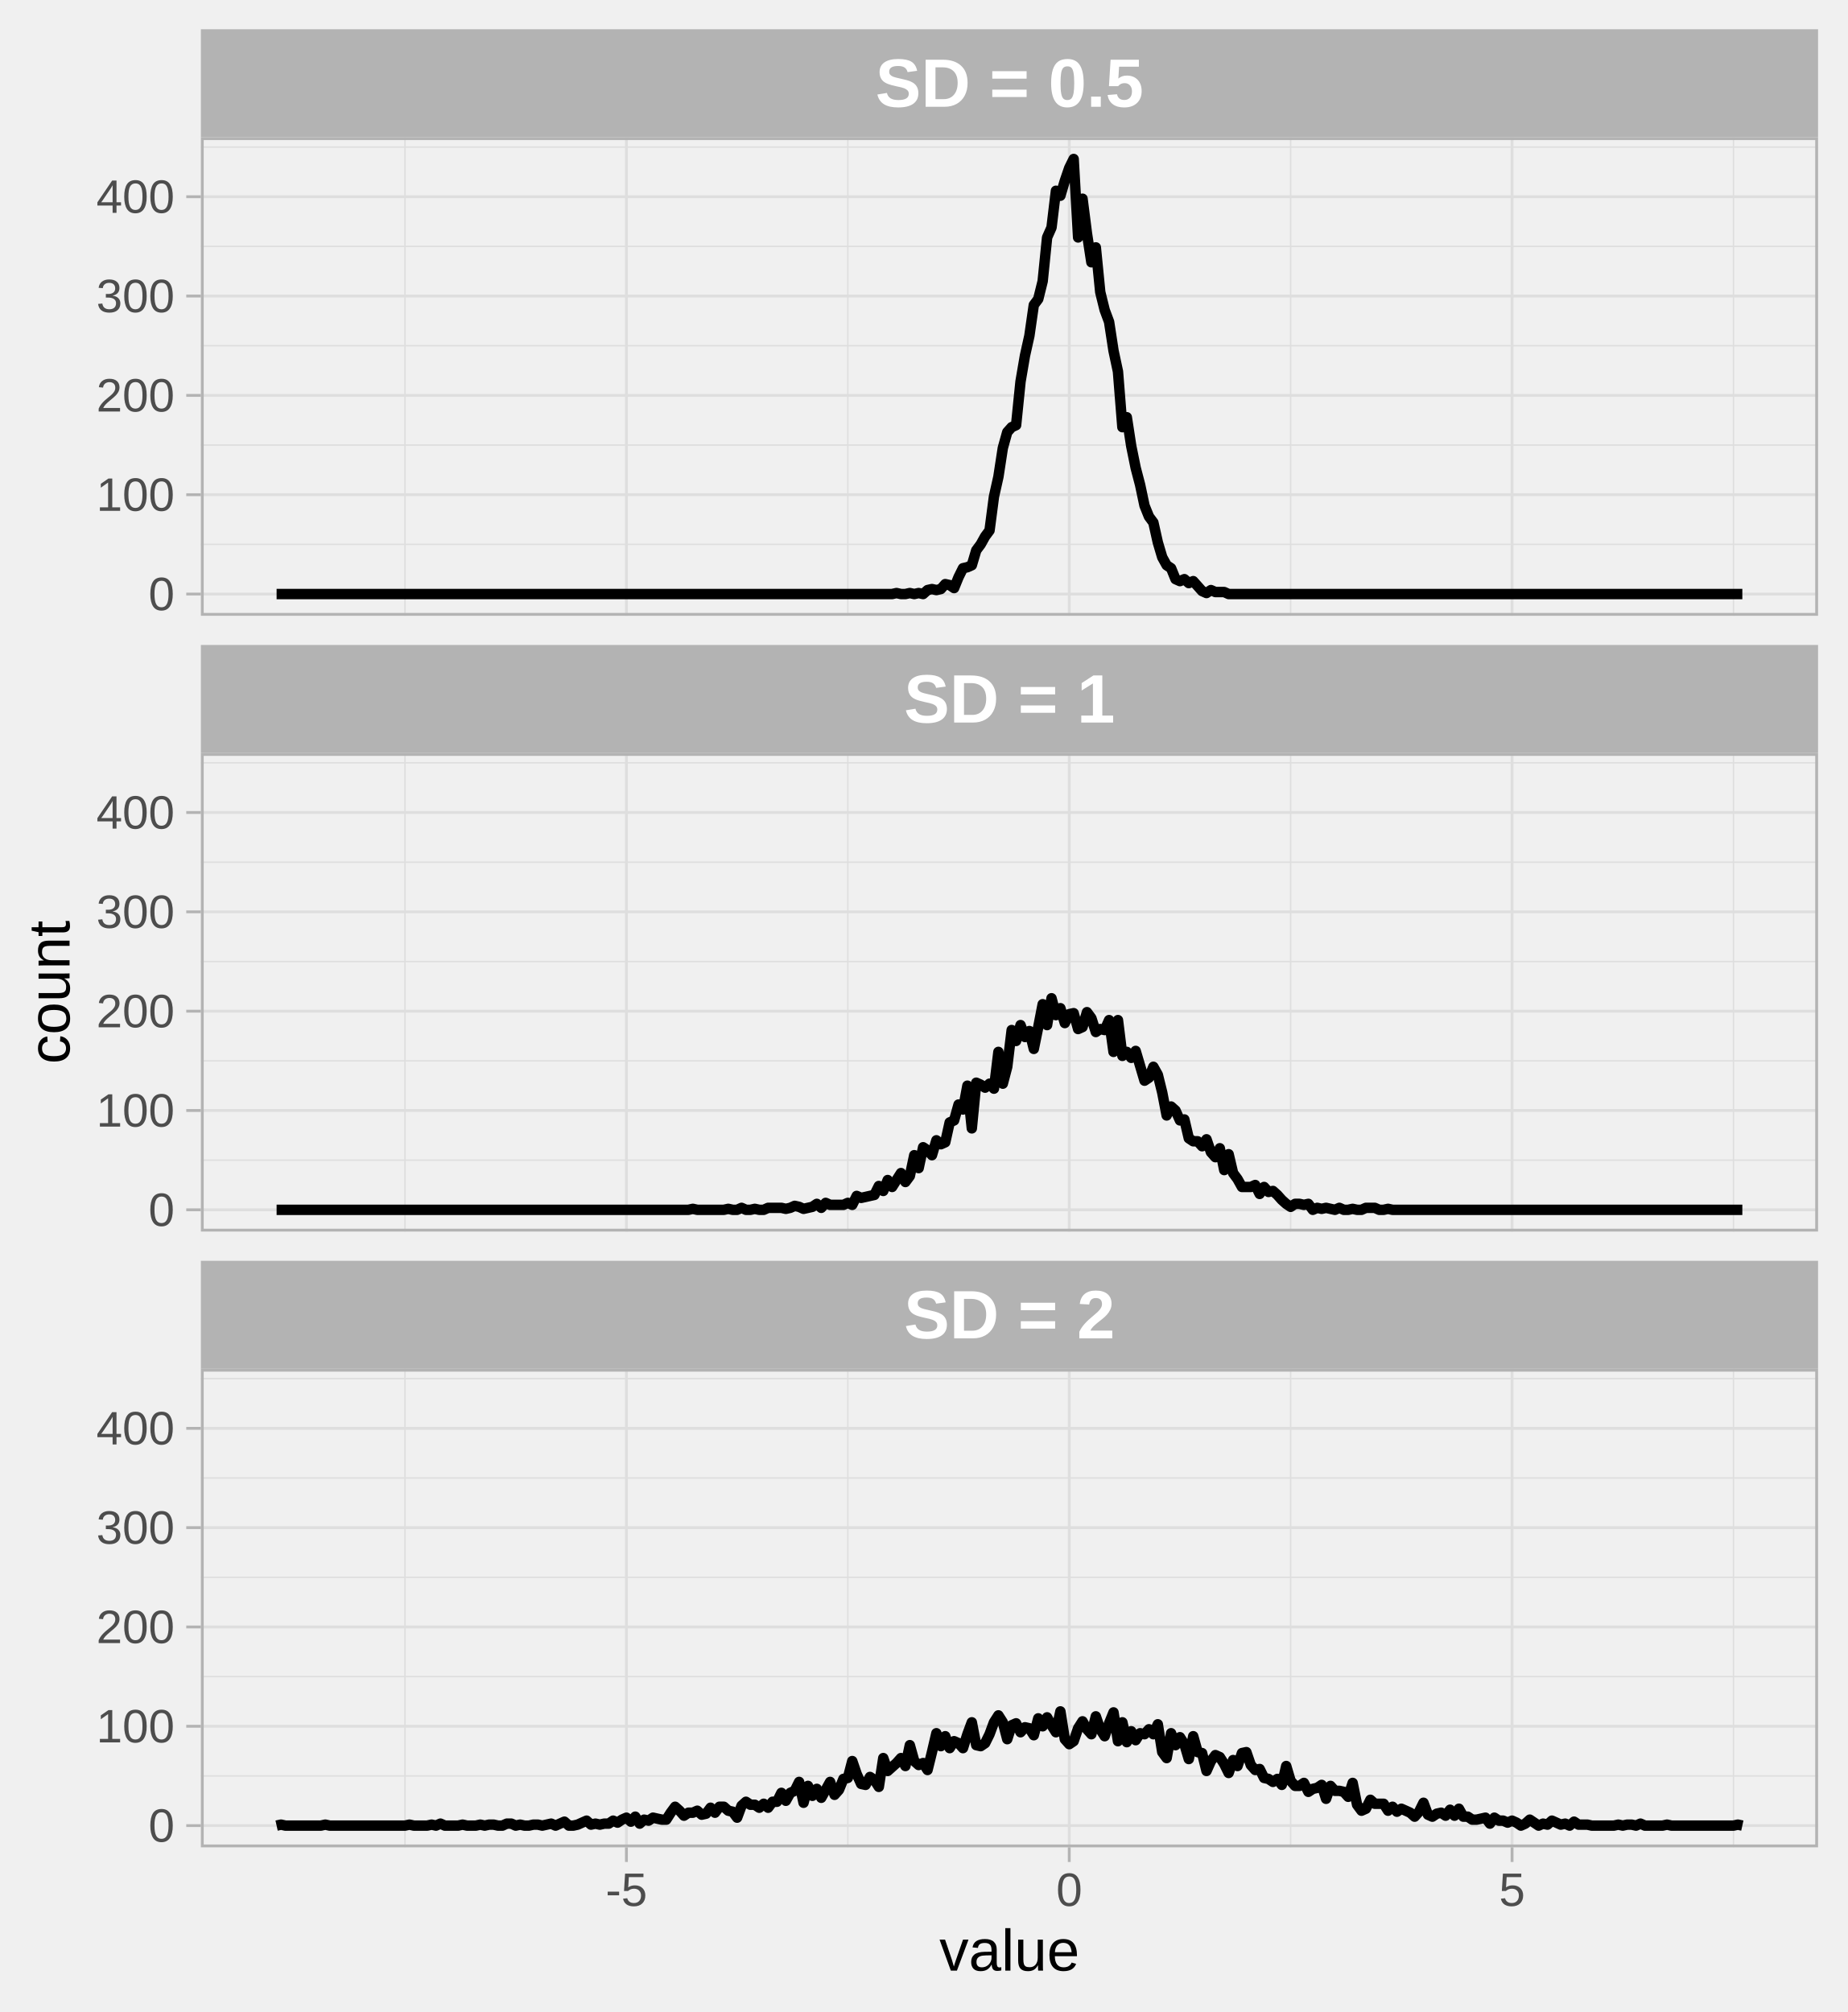
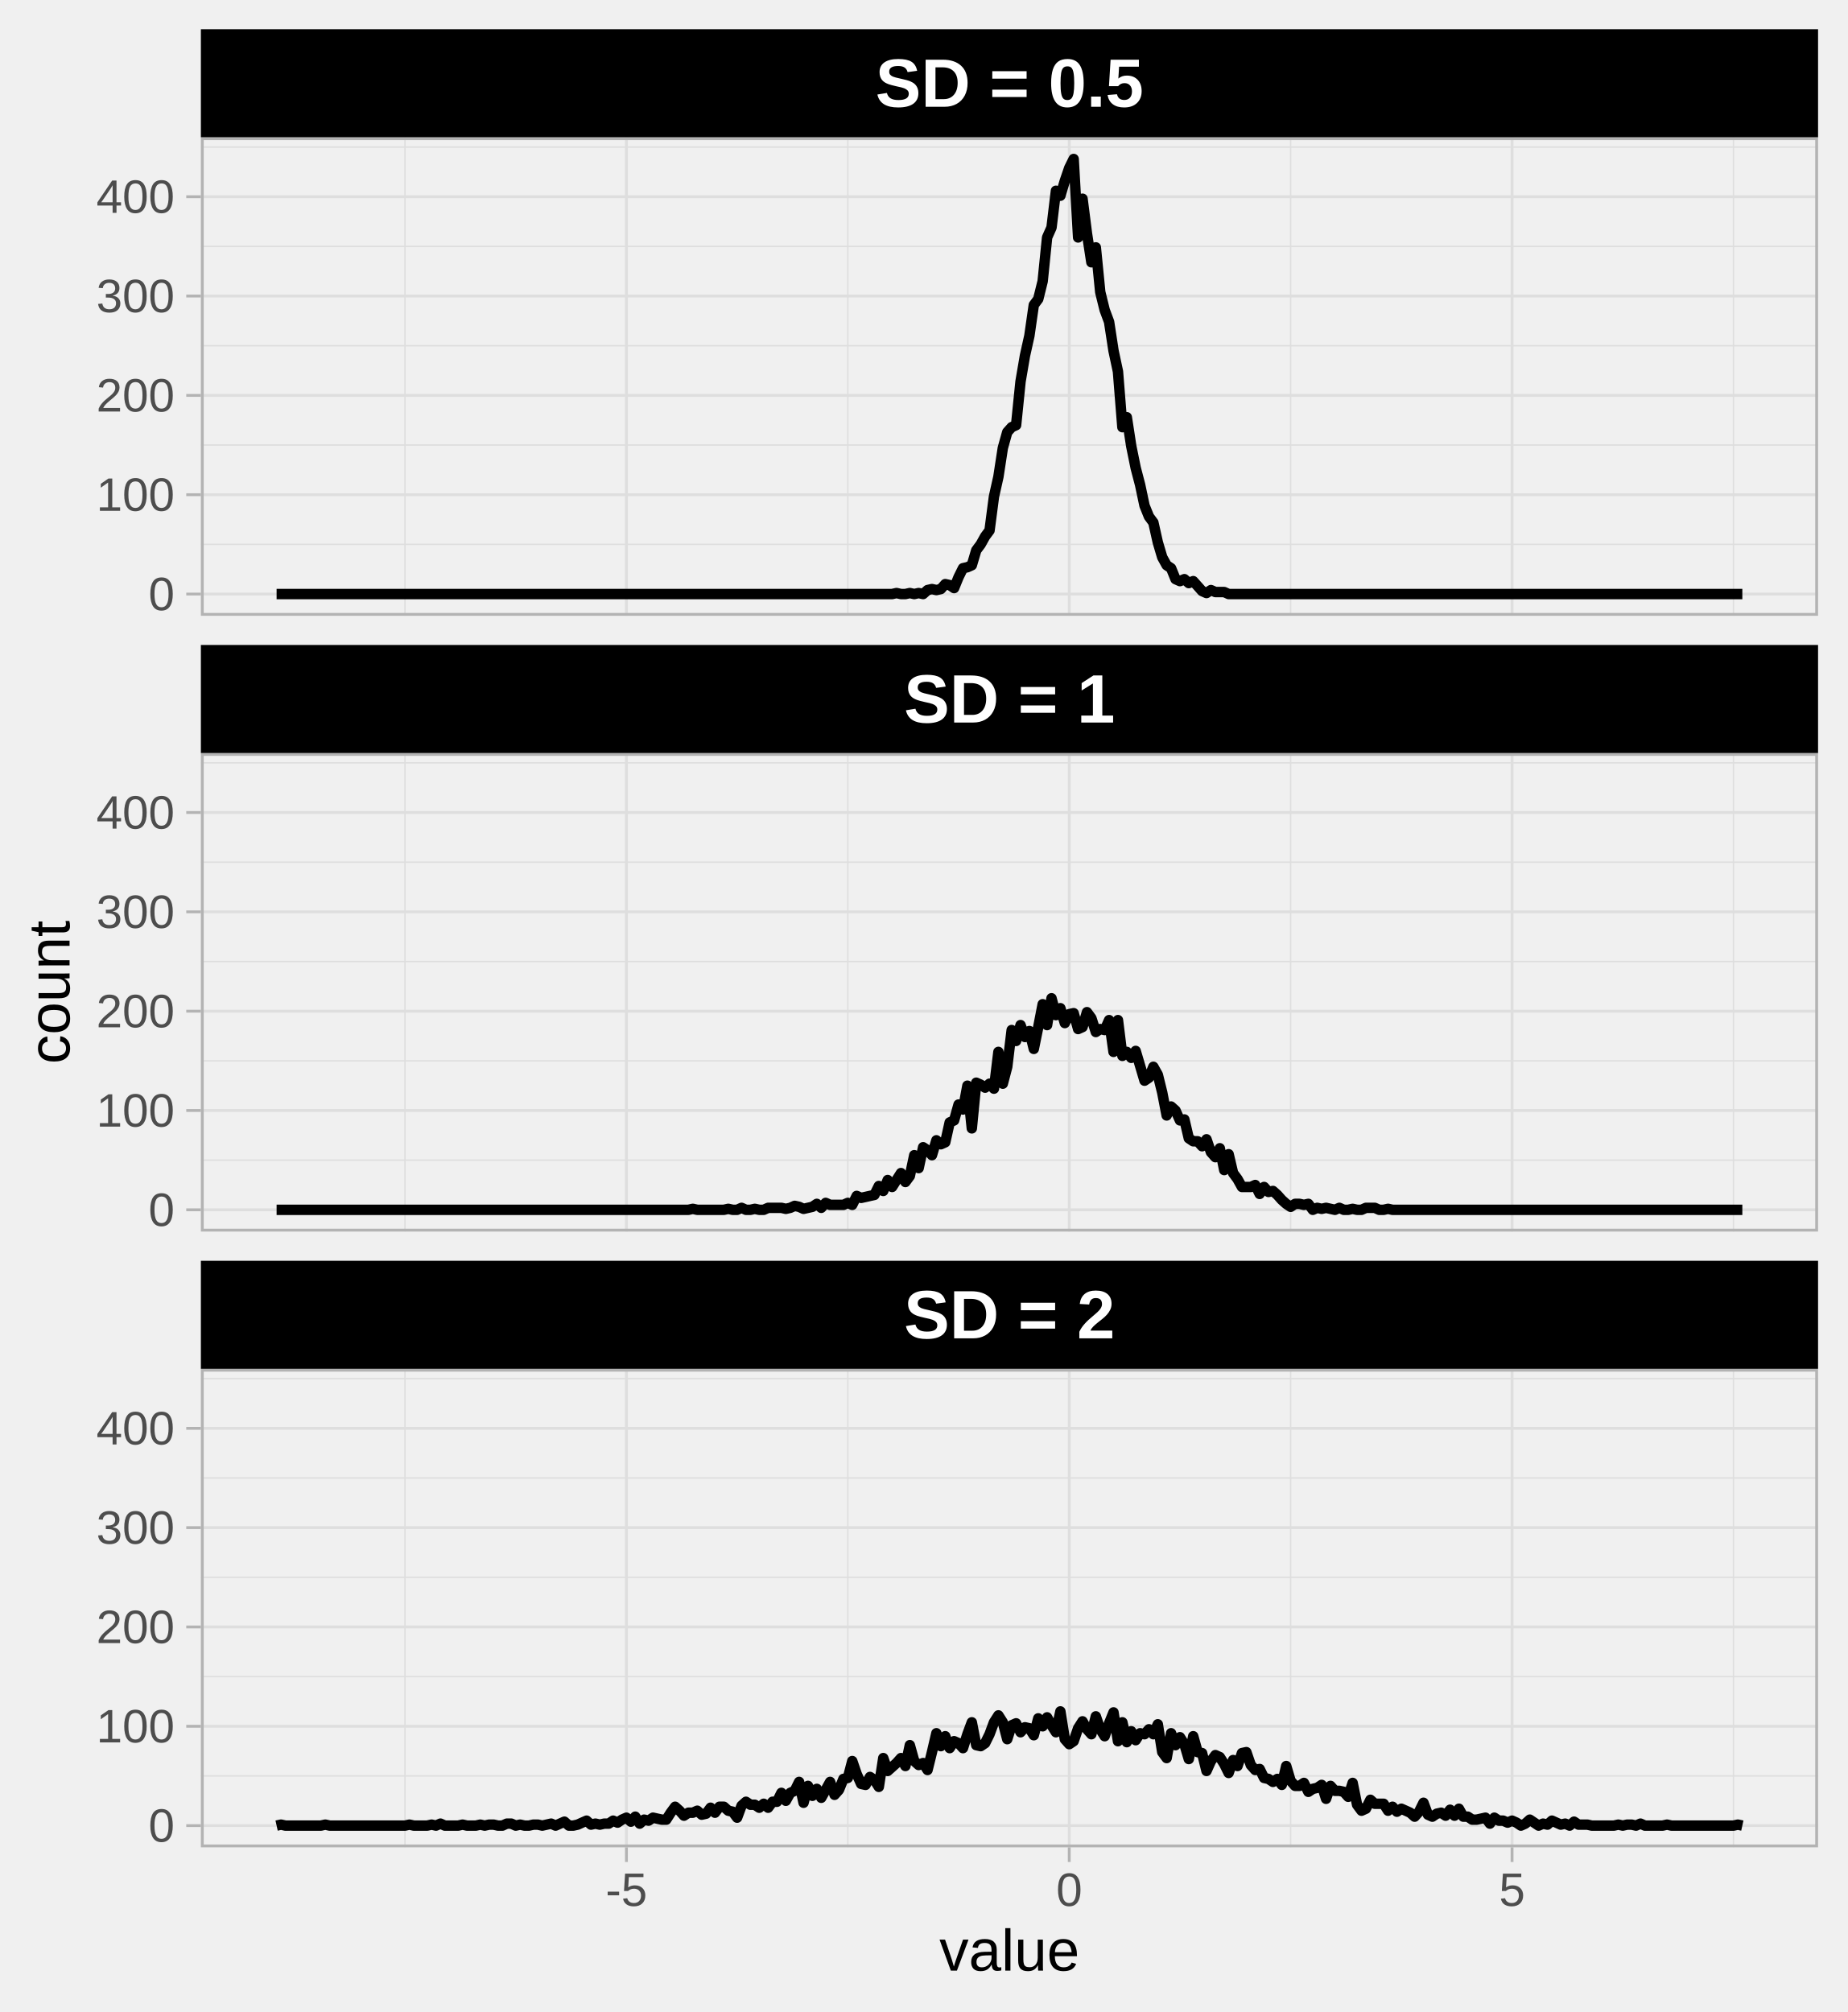
<svg xmlns="http://www.w3.org/2000/svg" width="756.00pt" height="823.50pt" viewBox="0 0 756.00 823.50">
  <g class="svglite">
    <defs>
      <style type="text/css">
    .svglite line, .svglite polyline, .svglite polygon, .svglite path, .svglite rect, .svglite circle {
      fill: none;
      stroke: #000000;
      stroke-linecap: round;
      stroke-linejoin: round;
      stroke-miterlimit: 10.00;
    }
    .svglite text {
      white-space: pre;
    }
    .svglite g.glyphgroup path {
      fill: inherit;
      stroke: none;
    }
  </style>
    </defs>
    <rect width="100%" height="100%" style="stroke: none; fill: none;" />
    <defs>
      <clipPath id="cpMC4wMHw3NTYuMDB8MC4wMHw4MjMuNTA=">
        <rect x="0.00" y="0.00" width="756.00" height="823.50" />
      </clipPath>
    </defs>
    <g clip-path="url(#cpMC4wMHw3NTYuMDB8MC4wMHw4MjMuNTA=)">
      <rect x="0.00" y="0.00" width="756.00" height="823.50" style="stroke-width: 2.33; stroke: none;" />
    </g>
    <defs>
      <clipPath id="cpODIuMjF8NzQ0LjA0fDU2LjE3fDI1Mi4wNA==">
        <rect x="82.21" y="56.17" width="661.84" height="195.87" />
      </clipPath>
    </defs>
    <g clip-path="url(#cpODIuMjF8NzQ0LjA0fDU2LjE3fDI1Mi4wNA==)">
      <rect x="82.21" y="56.17" width="661.84" height="195.87" style="stroke-width: 2.33; stroke: none;" />
      <polyline points="82.21,222.81 744.04,222.81 " style="stroke-width: 0.58; stroke: #DEDEDE; stroke-linecap: butt;" />
      <polyline points="82.21,182.15 744.04,182.15 " style="stroke-width: 0.58; stroke: #DEDEDE; stroke-linecap: butt;" />
      <polyline points="82.21,141.50 744.04,141.50 " style="stroke-width: 0.58; stroke: #DEDEDE; stroke-linecap: butt;" />
      <polyline points="82.21,100.85 744.04,100.85 " style="stroke-width: 0.58; stroke: #DEDEDE; stroke-linecap: butt;" />
      <polyline points="82.21,60.19 744.04,60.19 " style="stroke-width: 0.58; stroke: #DEDEDE; stroke-linecap: butt;" />
      <polyline points="165.75,252.04 165.75,56.17 " style="stroke-width: 0.58; stroke: #DEDEDE; stroke-linecap: butt;" />
      <polyline points="346.98,252.04 346.98,56.17 " style="stroke-width: 0.58; stroke: #DEDEDE; stroke-linecap: butt;" />
      <polyline points="528.20,252.04 528.20,56.17 " style="stroke-width: 0.58; stroke: #DEDEDE; stroke-linecap: butt;" />
      <polyline points="709.43,252.04 709.43,56.17 " style="stroke-width: 0.58; stroke: #DEDEDE; stroke-linecap: butt;" />
      <polyline points="82.21,243.14 744.04,243.14 " style="stroke-width: 1.16; stroke: #DEDEDE; stroke-linecap: butt;" />
      <polyline points="82.21,202.48 744.04,202.48 " style="stroke-width: 1.16; stroke: #DEDEDE; stroke-linecap: butt;" />
      <polyline points="82.21,161.83 744.04,161.83 " style="stroke-width: 1.16; stroke: #DEDEDE; stroke-linecap: butt;" />
      <polyline points="82.21,121.17 744.04,121.17 " style="stroke-width: 1.16; stroke: #DEDEDE; stroke-linecap: butt;" />
      <polyline points="82.21,80.52 744.04,80.52 " style="stroke-width: 1.16; stroke: #DEDEDE; stroke-linecap: butt;" />
      <polyline points="256.37,252.04 256.37,56.17 " style="stroke-width: 1.16; stroke: #DEDEDE; stroke-linecap: butt;" />
      <polyline points="437.59,252.04 437.59,56.17 " style="stroke-width: 1.16; stroke: #DEDEDE; stroke-linecap: butt;" />
      <polyline points="618.82,252.04 618.82,56.17 " style="stroke-width: 1.16; stroke: #DEDEDE; stroke-linecap: butt;" />
      <polyline points="113.20,243.14 115.01,243.14 116.82,243.14 118.63,243.14 120.45,243.14 122.26,243.14 124.07,243.14 125.88,243.14 127.69,243.14 129.51,243.14 131.32,243.14 133.13,243.14 134.94,243.14 136.76,243.14 138.57,243.14 140.38,243.14 142.19,243.14 144.01,243.14 145.82,243.14 147.63,243.14 149.44,243.14 151.25,243.14 153.07,243.14 154.88,243.14 156.69,243.14 158.50,243.14 160.32,243.14 162.13,243.14 163.94,243.14 165.75,243.14 167.56,243.14 169.38,243.14 171.19,243.14 173.00,243.14 174.81,243.14 176.63,243.14 178.44,243.14 180.25,243.14 182.06,243.14 183.88,243.14 185.69,243.14 187.50,243.14 189.31,243.14 191.12,243.14 192.94,243.14 194.75,243.14 196.56,243.14 198.37,243.14 200.19,243.14 202.00,243.14 203.81,243.14 205.62,243.14 207.43,243.14 209.25,243.14 211.06,243.14 212.87,243.14 214.68,243.14 216.50,243.14 218.31,243.14 220.12,243.14 221.93,243.14 223.74,243.14 225.56,243.14 227.37,243.14 229.18,243.14 230.99,243.14 232.81,243.14 234.62,243.14 236.43,243.14 238.24,243.14 240.06,243.14 241.87,243.14 243.68,243.14 245.49,243.14 247.30,243.14 249.12,243.14 250.93,243.14 252.74,243.14 254.55,243.14 256.37,243.14 258.18,243.14 259.99,243.14 261.80,243.14 263.61,243.14 265.43,243.14 267.24,243.14 269.05,243.14 270.86,243.14 272.68,243.14 274.49,243.14 276.30,243.14 278.11,243.14 279.92,243.14 281.74,243.14 283.55,243.14 285.36,243.14 287.17,243.14 288.99,243.14 290.80,243.14 292.61,243.14 294.42,243.14 296.24,243.14 298.05,243.14 299.86,243.14 301.67,243.14 303.48,243.14 305.30,243.14 307.11,243.14 308.92,243.14 310.73,243.14 312.55,243.14 314.36,243.14 316.17,243.14 317.98,243.14 319.79,243.14 321.61,243.14 323.42,243.14 325.23,243.14 327.04,243.14 328.86,243.14 330.67,243.14 332.48,243.14 334.29,243.14 336.10,243.14 337.92,243.14 339.73,243.14 341.54,243.14 343.35,243.14 345.17,243.14 346.98,243.14 348.79,243.14 350.60,243.14 352.42,243.14 354.23,243.14 356.04,243.14 357.85,243.14 359.66,243.14 361.48,243.14 363.29,243.14 365.10,243.14 366.91,242.73 368.73,243.14 370.54,243.14 372.35,242.73 374.16,243.14 375.97,242.73 377.79,243.14 379.60,241.51 381.41,241.10 383.22,241.51 385.04,241.10 386.85,239.07 388.66,239.48 390.47,240.70 392.29,236.22 394.10,232.57 395.91,232.16 397.72,231.35 399.53,225.25 401.35,222.81 403.16,219.56 404.97,217.12 406.78,203.29 408.60,195.16 410.41,183.37 412.22,176.87 414.03,174.84 415.84,174.02 417.66,156.14 419.47,145.57 421.28,137.44 423.09,124.83 424.91,122.39 426.72,115.08 428.53,97.19 430.34,93.12 432.15,78.08 433.97,80.11 435.78,74.02 437.59,68.73 439.40,65.07 441.22,97.19 443.03,81.33 444.84,95.56 446.65,107.35 448.47,101.25 450.28,119.55 452.09,126.87 453.90,131.74 455.71,143.53 457.53,152.07 459.34,174.84 461.15,170.77 462.96,182.56 464.78,191.50 466.59,198.42 468.40,206.95 470.21,211.43 472.02,213.86 473.84,222.00 475.65,228.09 477.46,231.35 479.27,232.57 481.09,237.04 482.90,237.85 484.71,237.04 486.52,238.66 488.33,237.85 490.15,239.88 491.96,241.92 493.77,242.73 495.58,241.51 497.40,242.32 499.21,242.32 501.02,242.32 502.83,243.14 504.65,243.14 506.46,243.14 508.27,243.14 510.08,243.14 511.89,243.14 513.71,243.14 515.52,243.14 517.33,243.14 519.14,243.14 520.96,243.14 522.77,243.14 524.58,243.14 526.39,243.14 528.20,243.14 530.02,243.14 531.83,243.14 533.64,243.14 535.45,243.14 537.27,243.14 539.08,243.14 540.89,243.14 542.70,243.14 544.51,243.14 546.33,243.14 548.14,243.14 549.95,243.14 551.76,243.14 553.58,243.14 555.39,243.14 557.20,243.14 559.01,243.14 560.83,243.14 562.64,243.14 564.45,243.14 566.26,243.14 568.07,243.14 569.89,243.14 571.70,243.14 573.51,243.14 575.32,243.14 577.14,243.14 578.95,243.14 580.76,243.14 582.57,243.14 584.38,243.14 586.20,243.14 588.01,243.14 589.82,243.14 591.63,243.14 593.45,243.14 595.26,243.14 597.07,243.14 598.88,243.14 600.70,243.14 602.51,243.14 604.32,243.14 606.13,243.14 607.94,243.14 609.76,243.14 611.57,243.14 613.38,243.14 615.19,243.14 617.01,243.14 618.82,243.14 620.63,243.14 622.44,243.14 624.25,243.14 626.07,243.14 627.88,243.14 629.69,243.14 631.50,243.14 633.32,243.14 635.13,243.14 636.94,243.14 638.75,243.14 640.56,243.14 642.38,243.14 644.19,243.14 646.00,243.14 647.81,243.14 649.63,243.14 651.44,243.14 653.25,243.14 655.06,243.14 656.88,243.14 658.69,243.14 660.50,243.14 662.31,243.14 664.12,243.14 665.94,243.14 667.75,243.14 669.56,243.14 671.37,243.14 673.19,243.14 675.00,243.14 676.81,243.14 678.62,243.14 680.43,243.14 682.25,243.14 684.06,243.14 685.87,243.14 687.68,243.14 689.50,243.14 691.31,243.14 693.12,243.14 694.93,243.14 696.74,243.14 698.56,243.14 700.37,243.14 702.18,243.14 703.99,243.14 705.81,243.14 707.62,243.14 709.43,243.14 711.24,243.14 713.06,243.14 " style="stroke-width: 4.27; stroke-linecap: butt;" />
      <rect x="82.21" y="56.17" width="661.84" height="195.87" style="stroke-width: 2.33; stroke: #B3B3B3;" />
    </g>
    <g clip-path="url(#cpMC4wMHw3NTYuMDB8MC4wMHw4MjMuNTA=)">
</g>
    <defs>
      <clipPath id="cpODIuMjF8NzQ0LjA0fDMwOC4yMXw1MDQuMDg=">
        <rect x="82.21" y="308.21" width="661.84" height="195.87" />
      </clipPath>
    </defs>
    <g clip-path="url(#cpODIuMjF8NzQ0LjA0fDMwOC4yMXw1MDQuMDg=)">
      <rect x="82.21" y="308.21" width="661.84" height="195.87" style="stroke-width: 2.33; stroke: none;" />
      <polyline points="82.21,474.85 744.04,474.85 " style="stroke-width: 0.58; stroke: #DEDEDE; stroke-linecap: butt;" />
      <polyline points="82.21,434.19 744.04,434.19 " style="stroke-width: 0.58; stroke: #DEDEDE; stroke-linecap: butt;" />
      <polyline points="82.21,393.54 744.04,393.54 " style="stroke-width: 0.58; stroke: #DEDEDE; stroke-linecap: butt;" />
      <polyline points="82.21,352.89 744.04,352.89 " style="stroke-width: 0.58; stroke: #DEDEDE; stroke-linecap: butt;" />
      <polyline points="82.21,312.23 744.04,312.23 " style="stroke-width: 0.58; stroke: #DEDEDE; stroke-linecap: butt;" />
      <polyline points="165.75,504.08 165.75,308.21 " style="stroke-width: 0.58; stroke: #DEDEDE; stroke-linecap: butt;" />
      <polyline points="346.98,504.08 346.98,308.21 " style="stroke-width: 0.58; stroke: #DEDEDE; stroke-linecap: butt;" />
      <polyline points="528.20,504.08 528.20,308.21 " style="stroke-width: 0.58; stroke: #DEDEDE; stroke-linecap: butt;" />
      <polyline points="709.43,504.08 709.43,308.21 " style="stroke-width: 0.58; stroke: #DEDEDE; stroke-linecap: butt;" />
      <polyline points="82.21,495.17 744.04,495.17 " style="stroke-width: 1.16; stroke: #DEDEDE; stroke-linecap: butt;" />
      <polyline points="82.21,454.52 744.04,454.52 " style="stroke-width: 1.16; stroke: #DEDEDE; stroke-linecap: butt;" />
      <polyline points="82.21,413.87 744.04,413.87 " style="stroke-width: 1.16; stroke: #DEDEDE; stroke-linecap: butt;" />
      <polyline points="82.21,373.21 744.04,373.21 " style="stroke-width: 1.16; stroke: #DEDEDE; stroke-linecap: butt;" />
      <polyline points="82.21,332.56 744.04,332.56 " style="stroke-width: 1.16; stroke: #DEDEDE; stroke-linecap: butt;" />
      <polyline points="256.37,504.08 256.37,308.21 " style="stroke-width: 1.16; stroke: #DEDEDE; stroke-linecap: butt;" />
      <polyline points="437.59,504.08 437.59,308.21 " style="stroke-width: 1.16; stroke: #DEDEDE; stroke-linecap: butt;" />
      <polyline points="618.82,504.08 618.82,308.21 " style="stroke-width: 1.16; stroke: #DEDEDE; stroke-linecap: butt;" />
      <polyline points="113.20,495.17 115.01,495.17 116.82,495.17 118.63,495.17 120.45,495.17 122.26,495.17 124.07,495.17 125.88,495.17 127.69,495.17 129.51,495.17 131.32,495.17 133.13,495.17 134.94,495.17 136.76,495.17 138.57,495.17 140.38,495.17 142.19,495.17 144.01,495.17 145.82,495.17 147.63,495.17 149.44,495.17 151.25,495.17 153.07,495.17 154.88,495.17 156.69,495.17 158.50,495.17 160.32,495.17 162.13,495.17 163.94,495.17 165.75,495.17 167.56,495.17 169.38,495.17 171.19,495.17 173.00,495.17 174.81,495.17 176.63,495.17 178.44,495.17 180.25,495.17 182.06,495.17 183.88,495.17 185.69,495.17 187.50,495.17 189.31,495.17 191.12,495.17 192.94,495.17 194.75,495.17 196.56,495.17 198.37,495.17 200.19,495.17 202.00,495.17 203.81,495.17 205.62,495.17 207.43,495.17 209.25,495.17 211.06,495.17 212.87,495.17 214.68,495.17 216.50,495.17 218.31,495.17 220.12,495.17 221.93,495.17 223.74,495.17 225.56,495.17 227.37,495.17 229.18,495.17 230.99,495.17 232.81,495.17 234.62,495.17 236.43,495.17 238.24,495.17 240.06,495.17 241.87,495.17 243.68,495.17 245.49,495.17 247.30,495.17 249.12,495.17 250.93,495.17 252.74,495.17 254.55,495.17 256.37,495.17 258.18,495.17 259.99,495.17 261.80,495.17 263.61,495.17 265.43,495.17 267.24,495.17 269.05,495.17 270.86,495.17 272.68,495.17 274.49,495.17 276.30,495.17 278.11,495.17 279.92,495.17 281.74,495.17 283.55,494.77 285.36,495.17 287.17,495.17 288.99,495.17 290.80,495.17 292.61,495.17 294.42,495.17 296.24,495.17 298.05,494.77 299.86,495.17 301.67,495.17 303.48,494.36 305.30,495.17 307.11,495.17 308.92,494.77 310.73,495.17 312.55,495.17 314.36,494.36 316.17,494.36 317.98,494.36 319.79,494.36 321.61,494.77 323.42,494.36 325.23,493.55 327.04,493.95 328.86,494.77 330.67,494.36 332.48,493.95 334.29,492.73 336.10,494.36 337.92,492.33 339.73,493.14 341.54,493.14 343.35,493.14 345.17,493.14 346.98,492.33 348.79,493.14 350.60,489.48 352.42,490.29 354.23,489.89 356.04,489.48 357.85,489.08 359.66,485.42 361.48,487.45 363.29,482.98 365.10,485.82 366.91,482.98 368.73,480.13 370.54,483.79 372.35,481.35 374.16,472.81 375.97,478.10 377.79,469.56 379.60,470.78 381.41,472.81 383.22,466.72 385.04,468.34 386.85,467.53 388.66,459.40 390.47,458.58 392.29,452.08 394.10,454.11 395.91,444.36 397.72,461.84 399.53,443.14 401.35,443.95 403.16,445.17 404.97,443.54 406.78,445.58 408.60,430.53 410.41,443.54 412.22,436.63 414.03,421.59 415.84,426.06 417.66,419.56 419.47,424.44 421.28,422.00 423.09,429.31 424.91,420.37 426.72,411.02 428.53,419.56 430.34,408.58 432.15,415.49 433.97,412.65 435.78,418.74 437.59,415.09 439.40,414.68 441.22,421.18 443.03,420.37 444.84,414.27 446.65,416.71 448.47,422.40 450.28,421.18 452.09,421.59 453.90,417.52 455.71,430.53 457.53,417.52 459.34,432.16 461.15,430.53 462.96,432.97 464.78,430.13 466.59,436.23 468.40,442.32 470.21,441.10 472.02,436.63 473.84,439.88 475.65,447.20 477.46,456.55 479.27,452.89 481.09,454.52 482.90,458.58 484.71,458.18 486.52,465.90 488.33,467.12 490.15,467.12 491.96,469.15 493.77,466.31 495.58,471.59 497.40,473.63 499.21,469.97 501.02,478.91 502.83,472.41 504.65,480.13 506.46,482.57 508.27,485.82 510.08,485.82 511.89,485.82 513.71,485.01 515.52,488.67 517.33,485.82 519.14,487.86 520.96,487.45 522.77,489.08 524.58,491.11 526.39,492.73 528.20,493.95 530.02,492.73 531.83,492.73 533.64,493.14 535.45,492.73 537.27,495.17 539.08,494.36 540.89,494.77 542.70,494.36 544.51,494.77 546.33,495.17 548.14,494.36 549.95,495.17 551.76,495.17 553.58,494.77 555.39,495.17 557.20,495.17 559.01,494.36 560.83,494.36 562.64,494.36 564.45,495.17 566.26,495.17 568.07,494.77 569.89,495.17 571.70,495.17 573.51,495.17 575.32,495.17 577.14,495.17 578.95,495.17 580.76,495.17 582.57,495.17 584.38,495.17 586.20,495.17 588.01,495.17 589.82,495.17 591.63,495.17 593.45,495.17 595.26,495.17 597.07,495.17 598.88,495.17 600.70,495.17 602.51,495.17 604.32,495.17 606.13,495.17 607.94,495.17 609.76,495.17 611.57,495.17 613.38,495.17 615.19,495.17 617.01,495.17 618.82,495.17 620.63,495.17 622.44,495.17 624.25,495.17 626.07,495.17 627.88,495.17 629.69,495.17 631.50,495.17 633.32,495.17 635.13,495.17 636.94,495.17 638.75,495.17 640.56,495.17 642.38,495.17 644.19,495.17 646.00,495.17 647.81,495.17 649.63,495.17 651.44,495.17 653.25,495.17 655.06,495.17 656.88,495.17 658.69,495.17 660.50,495.17 662.31,495.17 664.12,495.17 665.94,495.17 667.75,495.17 669.56,495.17 671.37,495.17 673.19,495.17 675.00,495.17 676.81,495.17 678.62,495.17 680.43,495.17 682.25,495.17 684.06,495.17 685.87,495.17 687.68,495.17 689.50,495.17 691.31,495.17 693.12,495.17 694.93,495.17 696.74,495.17 698.56,495.17 700.37,495.17 702.18,495.17 703.99,495.17 705.81,495.17 707.62,495.17 709.43,495.17 711.24,495.17 713.06,495.17 " style="stroke-width: 4.27; stroke-linecap: butt;" />
      <rect x="82.21" y="308.21" width="661.84" height="195.87" style="stroke-width: 2.33; stroke: #B3B3B3;" />
    </g>
    <g clip-path="url(#cpMC4wMHw3NTYuMDB8MC4wMHw4MjMuNTA=)">
</g>
    <defs>
      <clipPath id="cpODIuMjF8NzQ0LjA0fDU2MC4yNHw3NTYuMTE=">
        <rect x="82.21" y="560.24" width="661.84" height="195.87" />
      </clipPath>
    </defs>
    <g clip-path="url(#cpODIuMjF8NzQ0LjA0fDU2MC4yNHw3NTYuMTE=)">
      <rect x="82.21" y="560.24" width="661.84" height="195.87" style="stroke-width: 2.33; stroke: none;" />
      <polyline points="82.21,726.88 744.04,726.88 " style="stroke-width: 0.58; stroke: #DEDEDE; stroke-linecap: butt;" />
      <polyline points="82.21,686.23 744.04,686.23 " style="stroke-width: 0.58; stroke: #DEDEDE; stroke-linecap: butt;" />
      <polyline points="82.21,645.58 744.04,645.58 " style="stroke-width: 0.58; stroke: #DEDEDE; stroke-linecap: butt;" />
      <polyline points="82.21,604.92 744.04,604.92 " style="stroke-width: 0.58; stroke: #DEDEDE; stroke-linecap: butt;" />
      <polyline points="82.21,564.27 744.04,564.27 " style="stroke-width: 0.58; stroke: #DEDEDE; stroke-linecap: butt;" />
      <polyline points="165.75,756.11 165.75,560.24 " style="stroke-width: 0.58; stroke: #DEDEDE; stroke-linecap: butt;" />
      <polyline points="346.98,756.11 346.98,560.24 " style="stroke-width: 0.58; stroke: #DEDEDE; stroke-linecap: butt;" />
      <polyline points="528.20,756.11 528.20,560.24 " style="stroke-width: 0.58; stroke: #DEDEDE; stroke-linecap: butt;" />
      <polyline points="709.43,756.11 709.43,560.24 " style="stroke-width: 0.58; stroke: #DEDEDE; stroke-linecap: butt;" />
      <polyline points="82.21,747.21 744.04,747.21 " style="stroke-width: 1.16; stroke: #DEDEDE; stroke-linecap: butt;" />
      <polyline points="82.21,706.56 744.04,706.56 " style="stroke-width: 1.16; stroke: #DEDEDE; stroke-linecap: butt;" />
      <polyline points="82.21,665.90 744.04,665.90 " style="stroke-width: 1.16; stroke: #DEDEDE; stroke-linecap: butt;" />
      <polyline points="82.21,625.25 744.04,625.25 " style="stroke-width: 1.16; stroke: #DEDEDE; stroke-linecap: butt;" />
      <polyline points="82.21,584.60 744.04,584.60 " style="stroke-width: 1.16; stroke: #DEDEDE; stroke-linecap: butt;" />
      <polyline points="256.37,756.11 256.37,560.24 " style="stroke-width: 1.16; stroke: #DEDEDE; stroke-linecap: butt;" />
      <polyline points="437.59,756.11 437.59,560.24 " style="stroke-width: 1.16; stroke: #DEDEDE; stroke-linecap: butt;" />
      <polyline points="618.82,756.11 618.82,560.24 " style="stroke-width: 1.16; stroke: #DEDEDE; stroke-linecap: butt;" />
      <polyline points="113.20,747.21 115.01,746.81 116.82,747.21 118.63,747.21 120.45,747.21 122.26,747.21 124.07,747.21 125.88,747.21 127.69,747.21 129.51,747.21 131.32,747.21 133.13,746.81 134.94,747.21 136.76,747.21 138.57,747.21 140.38,747.21 142.19,747.21 144.01,747.21 145.82,747.21 147.63,747.21 149.44,747.21 151.25,747.21 153.07,747.21 154.88,747.21 156.69,747.21 158.50,747.21 160.32,747.21 162.13,747.21 163.94,747.21 165.75,747.21 167.56,746.81 169.38,747.21 171.19,747.21 173.00,747.21 174.81,747.21 176.63,746.81 178.44,747.21 180.25,746.40 182.06,747.21 183.88,747.21 185.69,747.21 187.50,747.21 189.31,746.81 191.12,747.21 192.94,747.21 194.75,747.21 196.56,746.81 198.37,747.21 200.19,746.81 202.00,746.81 203.81,747.21 205.62,747.21 207.43,746.40 209.25,746.40 211.06,747.21 212.87,746.81 214.68,747.21 216.50,747.21 218.31,746.81 220.12,746.81 221.93,747.21 223.74,746.81 225.56,746.40 227.37,747.21 229.18,746.40 230.99,745.59 232.81,747.21 234.62,747.21 236.43,746.81 238.24,745.99 240.06,745.18 241.87,746.81 243.68,746.40 245.49,746.81 247.30,746.40 249.12,746.40 250.93,745.18 252.74,745.99 254.55,744.77 256.37,743.96 258.18,745.59 259.99,743.55 261.80,746.40 263.61,744.77 265.43,745.18 267.24,743.96 269.05,744.37 270.86,744.77 272.68,744.77 274.49,741.93 276.30,739.49 278.11,741.11 279.92,743.15 281.74,741.93 283.55,741.93 285.36,741.11 287.17,742.74 288.99,742.33 290.80,739.89 292.61,741.93 294.42,739.49 296.24,739.49 298.05,741.11 299.86,741.52 301.67,743.96 303.48,739.08 305.30,737.45 307.11,738.67 308.92,738.67 310.73,739.89 312.55,738.27 314.36,739.89 316.17,737.45 317.98,737.45 319.79,733.80 321.61,737.05 323.42,733.80 325.23,732.98 327.04,729.32 328.86,737.86 330.67,730.95 332.48,735.02 334.29,732.17 336.10,735.83 337.92,732.58 339.73,729.32 341.54,734.61 343.35,732.58 345.17,728.10 346.98,727.70 348.79,720.79 350.60,726.07 352.42,730.14 354.23,730.54 356.04,727.29 357.85,728.51 359.66,731.36 361.48,719.57 363.29,724.85 365.10,723.23 366.91,721.60 368.73,719.57 370.54,722.82 372.35,714.28 374.16,720.79 375.97,722.41 377.79,721.60 379.60,724.45 381.41,717.13 383.22,709.40 385.04,714.69 386.85,710.62 388.66,715.50 390.47,712.66 392.29,713.47 394.10,715.50 395.91,709.81 397.72,704.93 399.53,714.28 401.35,714.69 403.16,713.47 404.97,709.81 406.78,704.93 408.60,702.09 410.41,704.93 412.22,711.84 414.03,706.15 415.84,705.34 417.66,709.00 419.47,706.96 421.28,707.37 423.09,710.22 424.91,703.31 426.72,706.56 428.53,702.90 430.34,706.15 432.15,709.00 433.97,700.46 435.78,711.84 437.59,713.88 439.40,712.66 441.22,707.37 443.03,704.53 444.84,707.78 446.65,709.81 448.47,702.49 450.28,707.78 452.09,710.62 453.90,705.34 455.71,700.87 457.53,712.66 459.34,704.93 461.15,713.06 462.96,708.59 464.78,712.25 466.59,709.40 468.40,709.81 470.21,707.78 472.02,709.81 473.84,705.74 475.65,717.13 477.46,719.57 479.27,709.40 481.09,714.28 482.90,711.03 484.71,713.88 486.52,719.97 488.33,710.62 490.15,717.13 491.96,717.53 493.77,724.85 495.58,720.79 497.40,718.35 499.21,719.16 501.02,722.01 502.83,725.67 504.65,720.38 506.46,722.82 508.27,717.53 510.08,717.13 511.89,722.41 513.71,724.45 515.52,724.04 517.33,727.70 519.14,728.10 520.96,729.32 522.77,728.10 524.58,730.54 526.39,722.82 528.20,728.92 530.02,730.95 531.83,730.95 533.64,729.73 535.45,733.39 537.27,732.17 539.08,731.76 540.89,730.54 542.70,736.24 544.51,730.95 546.33,732.98 548.14,732.98 549.95,733.39 551.76,735.42 553.58,729.73 555.39,738.67 557.20,741.11 559.01,740.30 560.83,736.64 562.64,738.27 564.45,738.27 566.26,738.27 568.07,741.11 569.89,739.49 571.70,741.52 573.51,740.30 575.32,741.11 577.14,741.93 578.95,743.55 580.76,741.52 582.57,737.86 584.38,742.74 586.20,743.55 588.01,742.33 589.82,741.93 591.63,743.15 593.45,740.71 595.26,743.15 597.07,740.30 598.88,743.55 600.70,743.55 602.51,744.77 604.32,744.77 606.13,744.37 607.94,743.96 609.76,746.40 611.57,743.96 613.38,745.18 615.19,745.18 617.01,745.99 618.82,745.18 620.63,745.99 622.44,747.21 624.25,746.40 626.07,744.77 627.88,745.99 629.69,747.21 631.50,746.40 633.32,746.81 635.13,745.18 636.94,745.99 638.75,746.81 640.56,746.40 642.38,747.21 644.19,745.59 646.00,746.81 647.81,746.81 649.63,746.81 651.44,747.21 653.25,747.21 655.06,747.21 656.88,747.21 658.69,747.21 660.50,747.21 662.31,746.81 664.12,747.21 665.94,746.81 667.75,746.81 669.56,747.21 671.37,746.40 673.19,747.21 675.00,747.21 676.81,747.21 678.62,747.21 680.43,747.21 682.25,746.81 684.06,747.21 685.87,747.21 687.68,747.21 689.50,747.21 691.31,747.21 693.12,747.21 694.93,747.21 696.74,747.21 698.56,747.21 700.37,747.21 702.18,747.21 703.99,747.21 705.81,747.21 707.62,747.21 709.43,747.21 711.24,746.81 713.06,747.21 " style="stroke-width: 4.27; stroke-linecap: butt;" />
      <rect x="82.21" y="560.24" width="661.84" height="195.87" style="stroke-width: 2.33; stroke: #B3B3B3;" />
    </g>
    <g clip-path="url(#cpMC4wMHw3NTYuMDB8MC4wMHw4MjMuNTA=)">
</g>
    <defs>
      <clipPath id="cpODIuMjF8NzQ0LjA0fDUxNi4wM3w1NjAuMjQ=">
        <rect x="82.21" y="516.03" width="661.84" height="44.21" />
      </clipPath>
    </defs>
    <g clip-path="url(#cpODIuMjF8NzQ0LjA0fDUxNi4wM3w1NjAuMjQ=)">
-       <rect x="82.21" y="516.03" width="661.84" height="44.21" style="stroke-width: 2.33; stroke: none; fill: #B3B3B3;" />
+       <rect x="82.21" y="516.03" width="661.84" height="44.21" style="stroke-width: 2.33; stroke: none; fill: #000000;" />
      <text x="413.13" y="547.77" text-anchor="middle" style="font-size: 28.00px; font-weight: bold;fill: #FFFFFF; font-family: &quot;Liberation Sans&quot;;" textLength="86.39px" lengthAdjust="spacingAndGlyphs">SD = 2</text>
    </g>
    <g clip-path="url(#cpMC4wMHw3NTYuMDB8MC4wMHw4MjMuNTA=)">
</g>
    <defs>
      <clipPath id="cpODIuMjF8NzQ0LjA0fDI2My45OXwzMDguMjE=">
        <rect x="82.21" y="263.99" width="661.84" height="44.21" />
      </clipPath>
    </defs>
    <g clip-path="url(#cpODIuMjF8NzQ0LjA0fDI2My45OXwzMDguMjE=)">
-       <rect x="82.21" y="263.99" width="661.84" height="44.21" style="stroke-width: 2.33; stroke: none; fill: #B3B3B3;" />
+       <rect x="82.21" y="263.99" width="661.84" height="44.21" style="stroke-width: 2.33; stroke: none; fill: #000000;" />
      <text x="413.13" y="295.73" text-anchor="middle" style="font-size: 28.00px; font-weight: bold;fill: #FFFFFF; font-family: &quot;Liberation Sans&quot;;" textLength="86.39px" lengthAdjust="spacingAndGlyphs">SD = 1</text>
    </g>
    <g clip-path="url(#cpMC4wMHw3NTYuMDB8MC4wMHw4MjMuNTA=)">
</g>
    <defs>
      <clipPath id="cpODIuMjF8NzQ0LjA0fDExLjk2fDU2LjE3">
        <rect x="82.21" y="11.96" width="661.84" height="44.21" />
      </clipPath>
    </defs>
    <g clip-path="url(#cpODIuMjF8NzQ0LjA0fDExLjk2fDU2LjE3)">
-       <rect x="82.21" y="11.96" width="661.84" height="44.21" style="stroke-width: 2.33; stroke: none; fill: #B3B3B3;" />
+       <rect x="82.21" y="11.96" width="661.84" height="44.21" style="stroke-width: 2.33; stroke: none; fill: #000000;" />
      <text x="413.13" y="43.70" text-anchor="middle" style="font-size: 28.00px; font-weight: bold;fill: #FFFFFF; font-family: &quot;Liberation Sans&quot;;" textLength="109.75px" lengthAdjust="spacingAndGlyphs">SD = 0.5</text>
    </g>
    <g clip-path="url(#cpMC4wMHw3NTYuMDB8MC4wMHw4MjMuNTA=)">
      <polyline points="256.37,762.09 256.37,756.11 " style="stroke-width: 1.16; stroke: #B3B3B3; stroke-linecap: butt;" />
      <polyline points="437.59,762.09 437.59,756.11 " style="stroke-width: 1.16; stroke: #B3B3B3; stroke-linecap: butt;" />
      <polyline points="618.82,762.09 618.82,756.11 " style="stroke-width: 1.16; stroke: #B3B3B3; stroke-linecap: butt;" />
      <text x="256.37" y="780.08" text-anchor="middle" style="font-size: 19.20px;fill: #4D4D4D; font-family: &quot;Liberation Sans&quot;;" textLength="17.06px" lengthAdjust="spacingAndGlyphs">-5</text>
      <text x="437.59" y="780.08" text-anchor="middle" style="font-size: 19.20px;fill: #4D4D4D; font-family: &quot;Liberation Sans&quot;;" textLength="10.67px" lengthAdjust="spacingAndGlyphs">0</text>
      <text x="618.82" y="780.08" text-anchor="middle" style="font-size: 19.20px;fill: #4D4D4D; font-family: &quot;Liberation Sans&quot;;" textLength="10.67px" lengthAdjust="spacingAndGlyphs">5</text>
      <text x="71.45" y="249.74" text-anchor="end" style="font-size: 19.20px;fill: #4D4D4D; font-family: &quot;Liberation Sans&quot;;" textLength="10.67px" lengthAdjust="spacingAndGlyphs">0</text>
      <text x="71.45" y="209.08" text-anchor="end" style="font-size: 19.20px;fill: #4D4D4D; font-family: &quot;Liberation Sans&quot;;" textLength="32.02px" lengthAdjust="spacingAndGlyphs">100</text>
      <text x="71.45" y="168.43" text-anchor="end" style="font-size: 19.20px;fill: #4D4D4D; font-family: &quot;Liberation Sans&quot;;" textLength="32.02px" lengthAdjust="spacingAndGlyphs">200</text>
      <text x="71.45" y="127.78" text-anchor="end" style="font-size: 19.20px;fill: #4D4D4D; font-family: &quot;Liberation Sans&quot;;" textLength="32.02px" lengthAdjust="spacingAndGlyphs">300</text>
      <text x="71.45" y="87.12" text-anchor="end" style="font-size: 19.20px;fill: #4D4D4D; font-family: &quot;Liberation Sans&quot;;" textLength="32.02px" lengthAdjust="spacingAndGlyphs">400</text>
      <polyline points="76.23,243.14 82.21,243.14 " style="stroke-width: 1.16; stroke: #B3B3B3; stroke-linecap: butt;" />
      <polyline points="76.23,202.48 82.21,202.48 " style="stroke-width: 1.16; stroke: #B3B3B3; stroke-linecap: butt;" />
      <polyline points="76.23,161.83 82.21,161.83 " style="stroke-width: 1.16; stroke: #B3B3B3; stroke-linecap: butt;" />
      <polyline points="76.23,121.17 82.21,121.17 " style="stroke-width: 1.16; stroke: #B3B3B3; stroke-linecap: butt;" />
      <polyline points="76.23,80.52 82.21,80.52 " style="stroke-width: 1.16; stroke: #B3B3B3; stroke-linecap: butt;" />
      <text x="71.45" y="501.78" text-anchor="end" style="font-size: 19.20px;fill: #4D4D4D; font-family: &quot;Liberation Sans&quot;;" textLength="10.67px" lengthAdjust="spacingAndGlyphs">0</text>
      <text x="71.45" y="461.12" text-anchor="end" style="font-size: 19.20px;fill: #4D4D4D; font-family: &quot;Liberation Sans&quot;;" textLength="32.02px" lengthAdjust="spacingAndGlyphs">100</text>
      <text x="71.45" y="420.47" text-anchor="end" style="font-size: 19.20px;fill: #4D4D4D; font-family: &quot;Liberation Sans&quot;;" textLength="32.02px" lengthAdjust="spacingAndGlyphs">200</text>
      <text x="71.45" y="379.81" text-anchor="end" style="font-size: 19.20px;fill: #4D4D4D; font-family: &quot;Liberation Sans&quot;;" textLength="32.02px" lengthAdjust="spacingAndGlyphs">300</text>
      <text x="71.45" y="339.16" text-anchor="end" style="font-size: 19.20px;fill: #4D4D4D; font-family: &quot;Liberation Sans&quot;;" textLength="32.02px" lengthAdjust="spacingAndGlyphs">400</text>
      <polyline points="76.23,495.17 82.21,495.17 " style="stroke-width: 1.16; stroke: #B3B3B3; stroke-linecap: butt;" />
      <polyline points="76.23,454.52 82.21,454.52 " style="stroke-width: 1.16; stroke: #B3B3B3; stroke-linecap: butt;" />
      <polyline points="76.23,413.87 82.21,413.87 " style="stroke-width: 1.16; stroke: #B3B3B3; stroke-linecap: butt;" />
      <polyline points="76.23,373.21 82.21,373.21 " style="stroke-width: 1.16; stroke: #B3B3B3; stroke-linecap: butt;" />
      <polyline points="76.23,332.56 82.21,332.56 " style="stroke-width: 1.16; stroke: #B3B3B3; stroke-linecap: butt;" />
      <text x="71.45" y="753.81" text-anchor="end" style="font-size: 19.20px;fill: #4D4D4D; font-family: &quot;Liberation Sans&quot;;" textLength="10.67px" lengthAdjust="spacingAndGlyphs">0</text>
      <text x="71.45" y="713.16" text-anchor="end" style="font-size: 19.20px;fill: #4D4D4D; font-family: &quot;Liberation Sans&quot;;" textLength="32.02px" lengthAdjust="spacingAndGlyphs">100</text>
      <text x="71.45" y="672.51" text-anchor="end" style="font-size: 19.20px;fill: #4D4D4D; font-family: &quot;Liberation Sans&quot;;" textLength="32.02px" lengthAdjust="spacingAndGlyphs">200</text>
      <text x="71.45" y="631.85" text-anchor="end" style="font-size: 19.20px;fill: #4D4D4D; font-family: &quot;Liberation Sans&quot;;" textLength="32.02px" lengthAdjust="spacingAndGlyphs">300</text>
      <text x="71.45" y="591.20" text-anchor="end" style="font-size: 19.20px;fill: #4D4D4D; font-family: &quot;Liberation Sans&quot;;" textLength="32.02px" lengthAdjust="spacingAndGlyphs">400</text>
      <polyline points="76.23,747.21 82.21,747.21 " style="stroke-width: 1.16; stroke: #B3B3B3; stroke-linecap: butt;" />
      <polyline points="76.23,706.56 82.21,706.56 " style="stroke-width: 1.16; stroke: #B3B3B3; stroke-linecap: butt;" />
      <polyline points="76.23,665.90 82.21,665.90 " style="stroke-width: 1.16; stroke: #B3B3B3; stroke-linecap: butt;" />
      <polyline points="76.23,625.25 82.21,625.25 " style="stroke-width: 1.16; stroke: #B3B3B3; stroke-linecap: butt;" />
      <polyline points="76.23,584.60 82.21,584.60 " style="stroke-width: 1.16; stroke: #B3B3B3; stroke-linecap: butt;" />
      <text x="413.13" y="806.56" text-anchor="middle" style="font-size: 24.00px; font-family: &quot;Liberation Sans&quot;;" textLength="57.36px" lengthAdjust="spacingAndGlyphs">value</text>
      <text transform="translate(28.47,406.14) rotate(-90)" text-anchor="middle" style="font-size: 24.00px; font-family: &quot;Liberation Sans&quot;;" textLength="58.70px" lengthAdjust="spacingAndGlyphs">count</text>
    </g>
  </g>
</svg>
